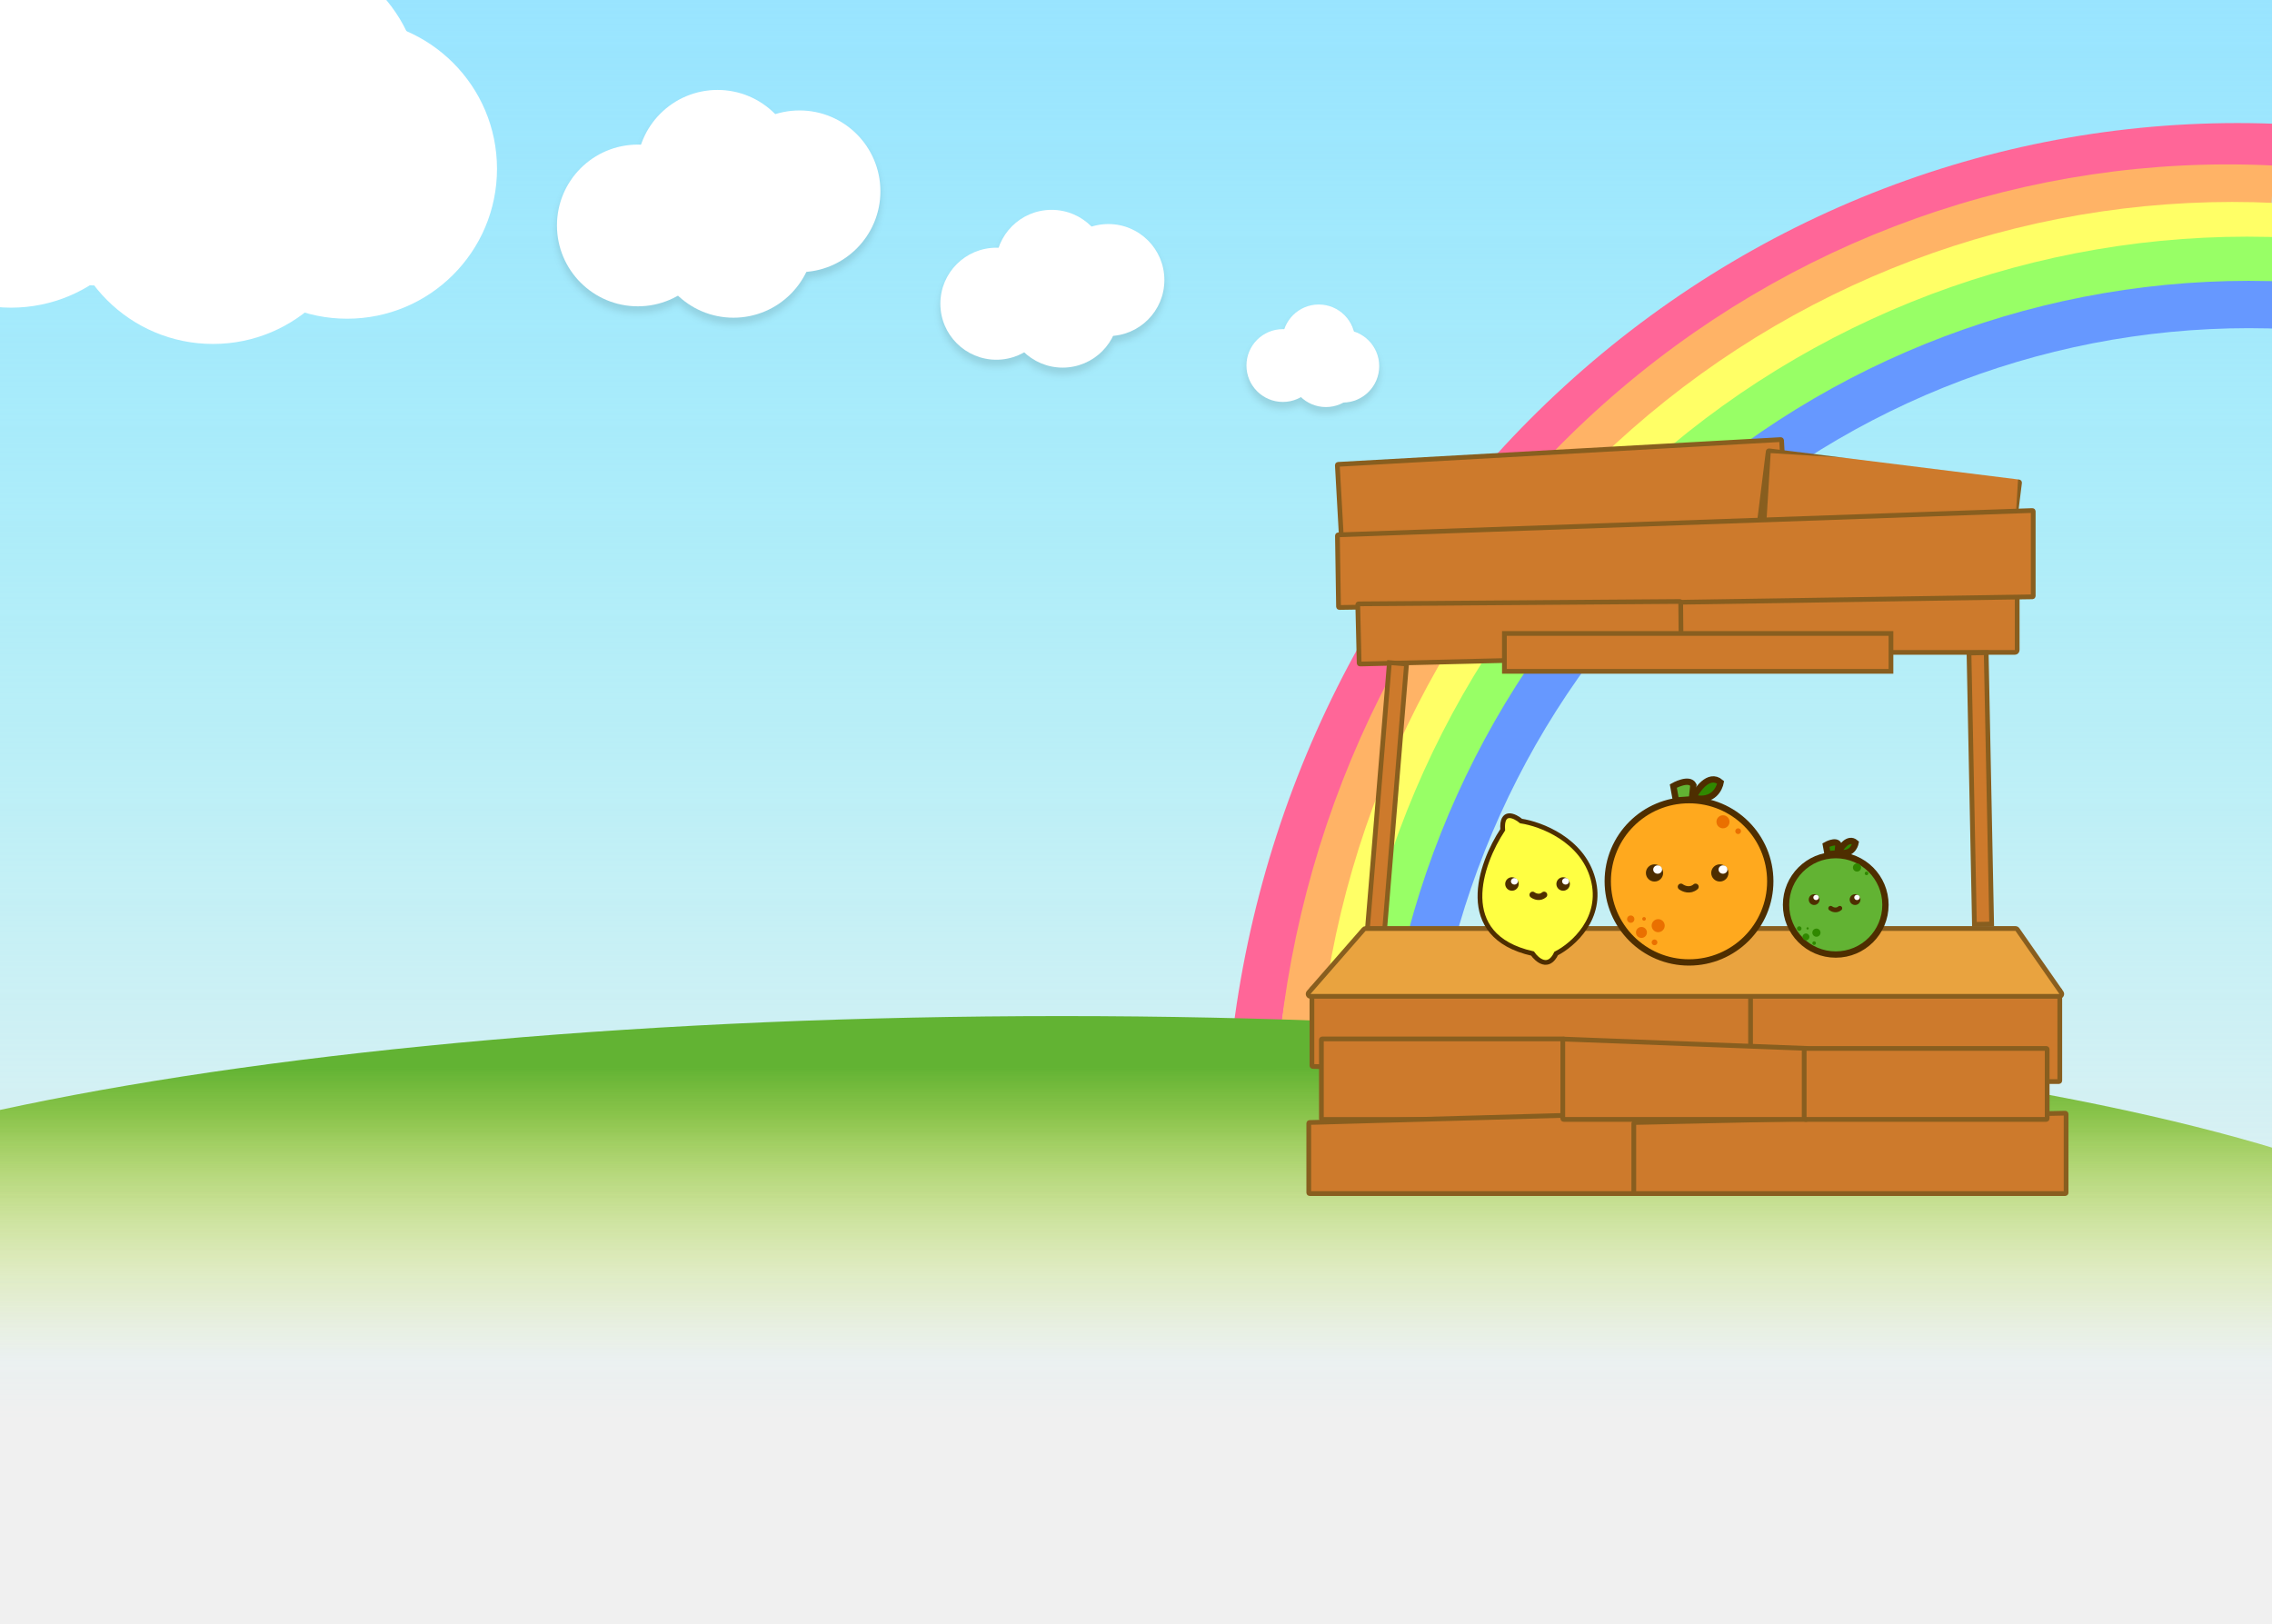
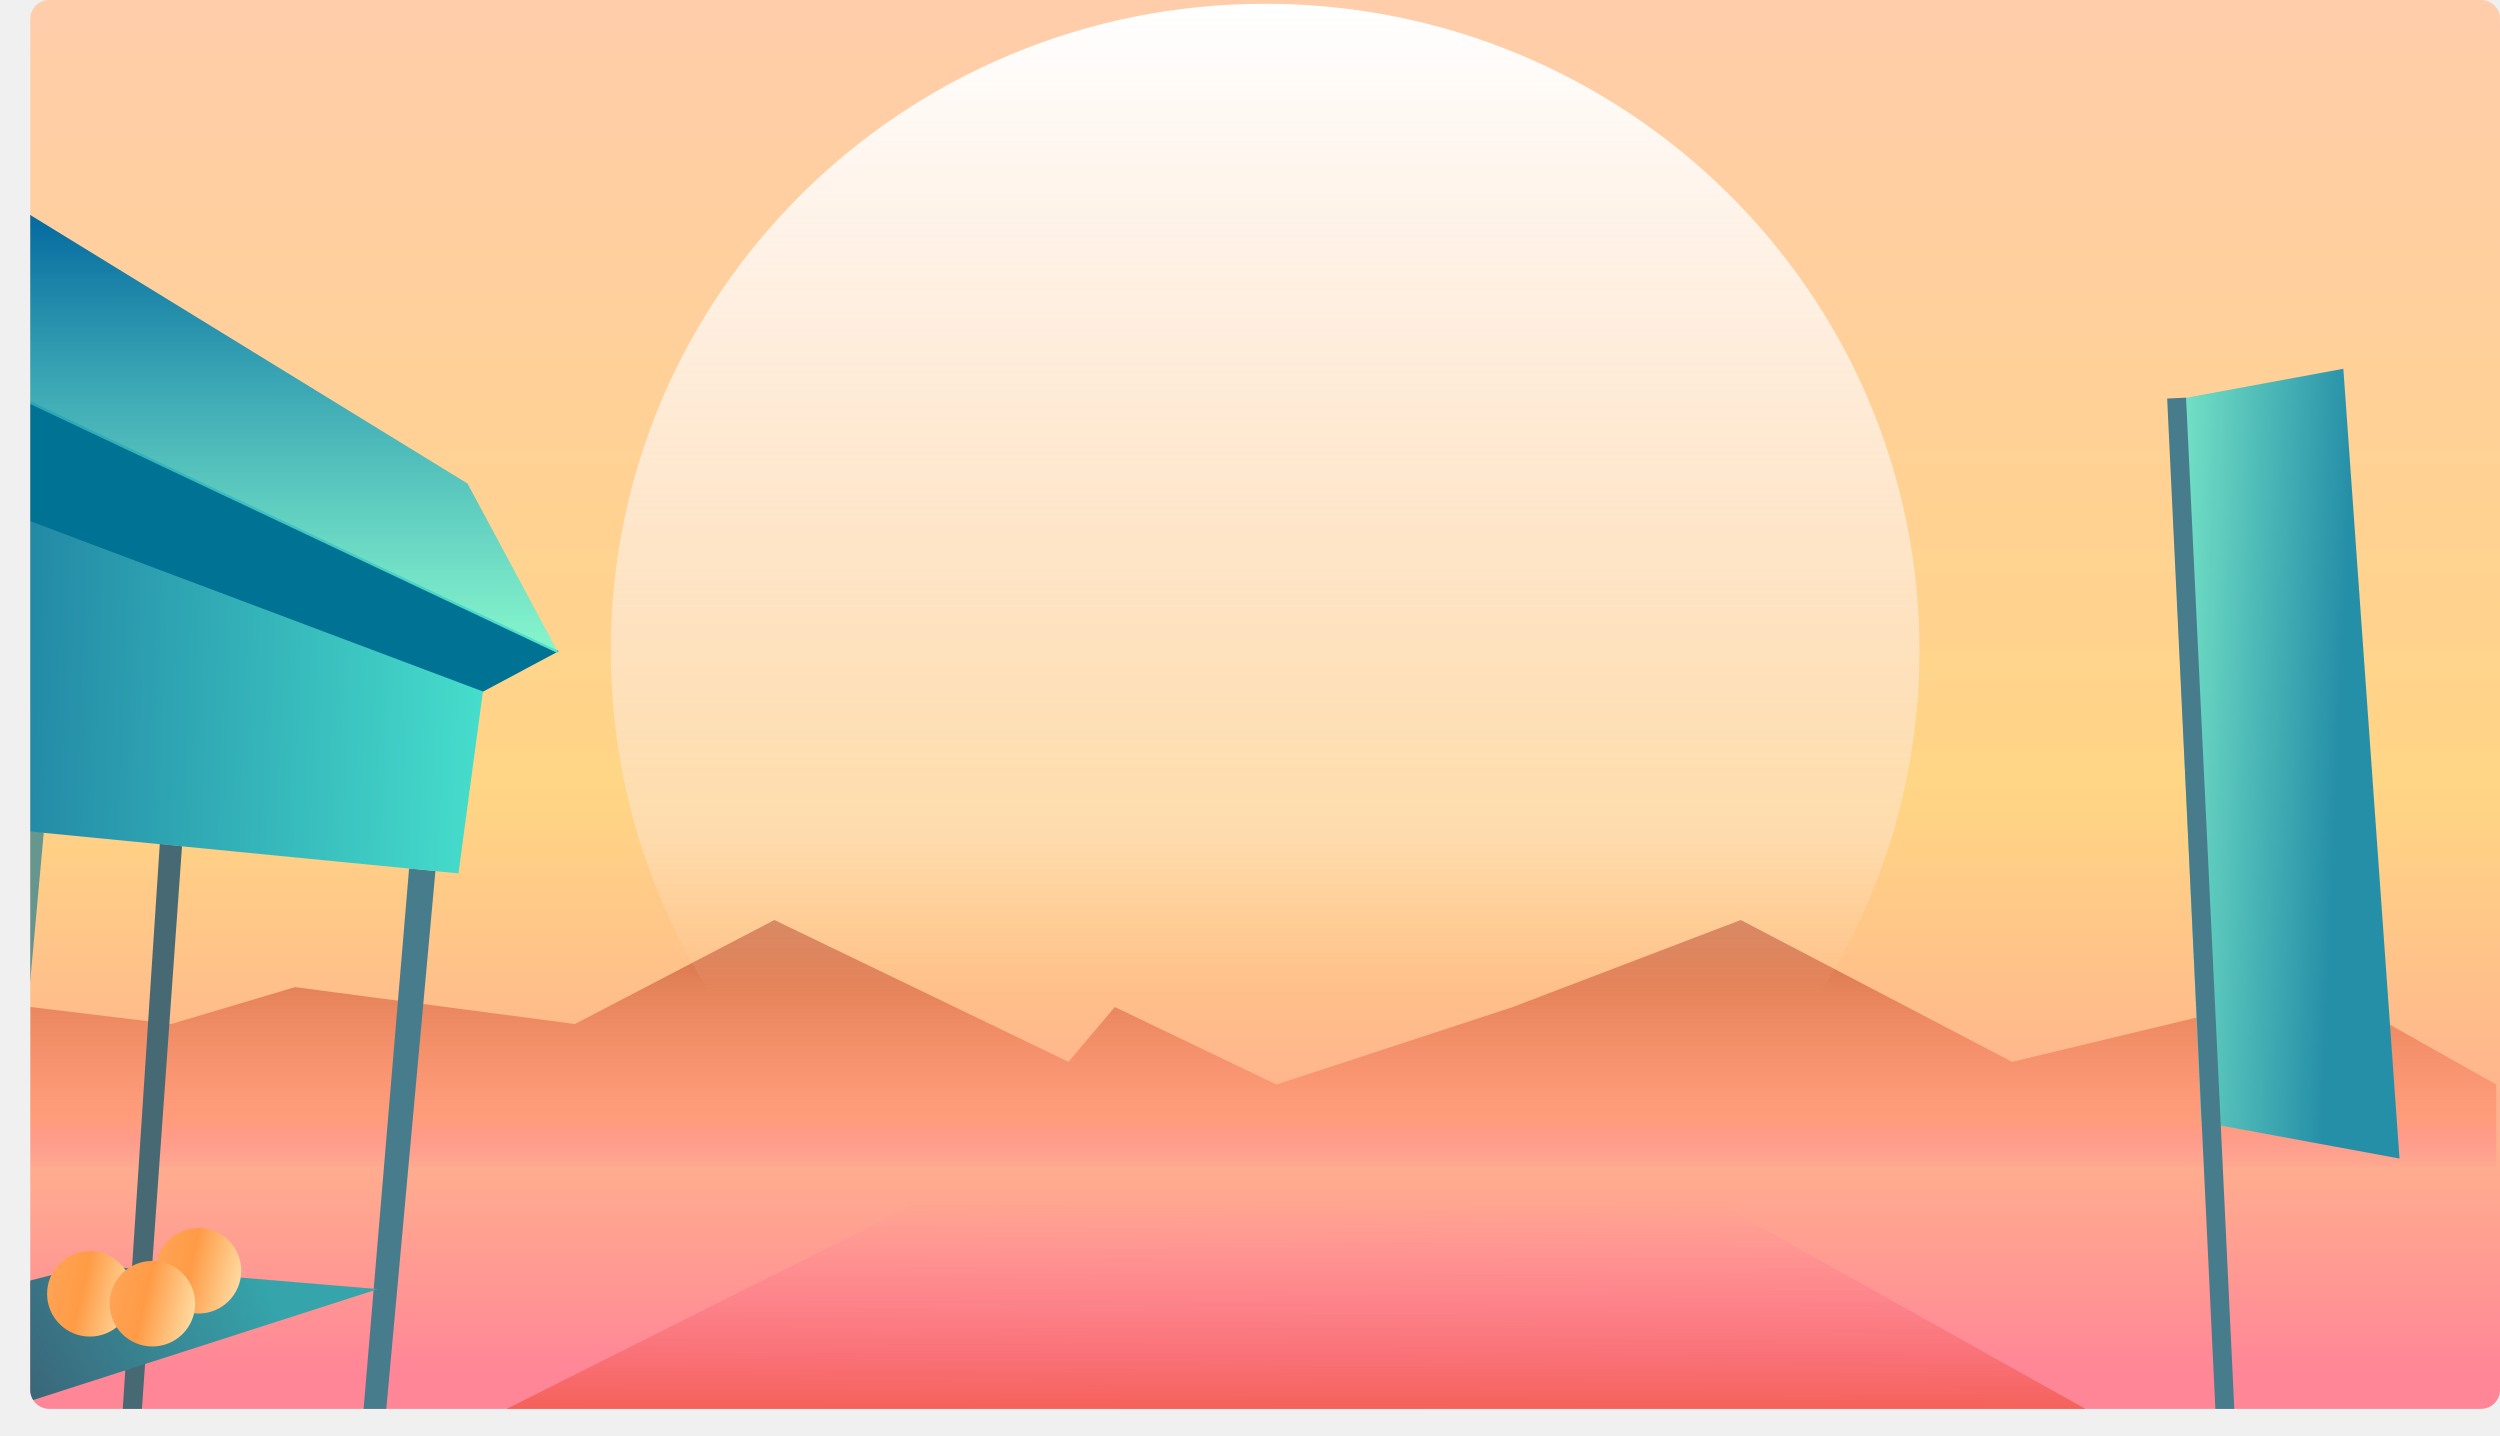
- <svg xmlns="http://www.w3.org/2000/svg" width="1440" height="1029" viewBox="0 0 1440 1029" fill="none">
-   <rect width="1440" height="900" fill="url(#paint0_linear)" />
-   <circle cx="7" cy="100" r="95" fill="white" />
-   <circle cx="56" cy="61" r="95" fill="white" />
-   <circle cx="135" cy="123" r="95" fill="white" />
-   <circle cx="172" cy="61" r="95" fill="white" />
-   <circle cx="220" cy="107" r="95" fill="white" />
-   <circle cx="63" cy="86" r="95" fill="white" />
-   <g filter="url(#filter0_d)">
-     <circle cx="631.5" cy="192.5" r="35.5" fill="white" />
-     <circle cx="666.5" cy="168.5" r="35.5" fill="white" />
-     <circle cx="673.5" cy="197.5" r="35.5" fill="white" />
-     <circle cx="702.5" cy="177.5" r="35.5" fill="white" />
-   </g>
-   <g filter="url(#filter1_d)">
-     <circle cx="813.075" cy="231.675" r="23.075" fill="white" />
-     <circle cx="835.825" cy="216.075" r="23.075" fill="white" />
-     <circle cx="840.375" cy="234.925" r="23.075" fill="white" />
-     <circle cx="851.075" cy="232.075" r="23.075" fill="white" />
-   </g>
-   <g filter="url(#filter2_d)">
-     <circle cx="404.25" cy="142.898" r="51.25" fill="white" />
-     <circle cx="454.778" cy="108.25" r="51.25" fill="white" />
-     <circle cx="464.884" cy="150.116" r="51.25" fill="white" />
-     <circle cx="506.75" cy="121.243" r="51.25" fill="white" />
-   </g>
-   <path d="M1448 93.735C1287.08 85.826 1129.39 141.968 1007.62 250.515C885.847 359.062 809.352 511.683 794 676.719" stroke="#FF6698" stroke-width="30" />
-   <path d="M1440.2 119.898C1288.87 112.453 1140.56 165.302 1026.04 267.481C911.525 369.661 839.587 513.329 825.149 668.684" stroke="#FFB366" stroke-width="30" />
-   <path d="M1442 143.655C1296.59 136.609 1154.08 186.623 1044.04 283.321C934 380.019 864.874 515.979 851 663" stroke="#FFFF66" stroke-width="30" />
-   <path d="M1451 165.644C1307.55 158.72 1166.98 207.868 1058.43 302.892C949.876 397.916 881.686 531.524 868 676" stroke="#98FF66" stroke-width="30" />
-   <path d="M1451 193.618C1313.21 186.966 1178.18 234.19 1073.91 325.495C969.646 416.8 904.146 545.179 891 684" stroke="#6698FF" stroke-width="30" />
-   <mask id="mask0" mask-type="alpha" maskUnits="userSpaceOnUse" x="-258" y="644" width="1862" height="385">
-     <ellipse cx="673" cy="836.5" rx="931" ry="192.5" fill="url(#paint1_linear)" />
+ <svg xmlns="http://www.w3.org/2000/svg" width="1322" height="759" viewBox="0 0 1322 759" fill="none">
+   <rect x="16" width="1306" height="745" rx="10" fill="url(#paint0_linear)" />
+   <mask id="mask0" mask-type="alpha" maskUnits="userSpaceOnUse" x="16" y="0" width="1306" height="745">
+     <rect x="16" width="1306" height="745" rx="10" fill="url(#paint1_linear)" />
  </mask>
  <g mask="url(#mask0)">
-     <rect x="-302.826" y="639.43" width="1788.44" height="222.774" fill="url(#paint2_linear)" />
+     <path d="M487.109 635H906.148L1126 758L242 758L487.109 635Z" fill="url(#paint2_linear)" />
+     <path d="M1320 618H16V532.5L90.5 541.5L156 522L304 541.5L409.5 486.5L565 561.5L589.5 532.5L675 573.5L800 532.5L920.5 486.5L1064 561.5L1228.5 522L1320 573.5V618Z" fill="url(#paint3_linear)" />
+     <ellipse cx="669" cy="344" rx="346" ry="342" fill="url(#paint4_linear)" />
+     <path d="M202.996 759L230.252 460.59L216.329 459.234L191.095 759H202.996Z" fill="#467C8B" />
+     <path d="M74.103 758.13L96.249 447.487L84.502 446.182L64.053 758.13H74.103Z" fill="#466973" />
+     <path d="M-4.099 738.552L23.157 440.142L9.234 438.786L-16 738.552H-4.099Z" fill="#007293" fill-opacity="0.6" />
+     <path d="M255.486 364.823L10.975 273.458V439.221L242.434 461.845L255.486 364.823Z" fill="url(#paint5_linear)" />
+     <path d="M295.513 344.317L255.486 365.693L11.41 273.893V209.937L295.513 344.317Z" fill="#007293" />
+     <path d="M295.513 345.68L247.227 255.706L8.364 109V210.054L295.513 345.68Z" fill="url(#paint6_linear)" />
+     <path d="M12.28 678.076L47.956 668.94L199.797 681.68L12.28 742.032V678.076Z" fill="url(#paint7_linear)" />
+     <circle cx="47.521" cy="684.167" r="22.624" fill="url(#paint8_linear)" />
+     <circle cx="104.95" cy="671.985" r="22.624" fill="url(#paint9_linear)" />
+     <circle cx="80.586" cy="689.388" r="22.624" fill="url(#paint10_linear)" />
+     <path d="M1146.45 212.102L1239.16 195L1268.86 612.637L1216.43 602.961L1164 593.285L1146.45 212.102Z" fill="url(#paint11_linear)" />
+     <line x1="1150.99" y1="210.513" x2="1177.1" y2="757.762" stroke="#467C8B" stroke-width="10" />
  </g>
-   <path d="M847.609 294.837C847.594 294.561 847.805 294.325 848.081 294.31L1050.08 283.006L1128.64 278.609C1128.92 278.594 1129.15 278.805 1129.17 279.081L1132.1 331.526C1132.12 331.802 1131.91 332.038 1131.63 332.054L851.071 347.754C850.796 347.769 850.56 347.558 850.544 347.282L847.609 294.837Z" fill="#CD7A2C" stroke="#885E1F" stroke-width="3" />
-   <mask id="path-28-inside-1" fill="white">
-     <rect x="1119.45" y="284" width="163.53" height="48.125" rx="2" transform="rotate(3.5472 1119.45 284)" />
-   </mask>
-   <rect x="1119.45" y="284" width="163.53" height="48.125" rx="2" transform="rotate(3.5472 1119.45 284)" fill="#CD7A2C" stroke="#885E1F" stroke-width="6" mask="url(#path-28-inside-1)" />
-   <rect x="1062.5" y="376.5" width="216" height="37" rx="1.5" fill="#CD7A2C" stroke="#885E1F" stroke-width="3" />
-   <path d="M847.664 339.501C847.66 339.229 847.875 339.003 848.147 338.994L1288.15 323.572C1288.44 323.562 1288.67 323.788 1288.67 324.071L1288.67 377.769C1288.67 378.042 1288.45 378.264 1288.18 378.269L848.865 385.027C848.589 385.031 848.361 384.811 848.357 384.535L847.664 339.501Z" fill="#CD7A2C" stroke="#885E1F" stroke-width="3" />
-   <path d="M860.549 383.249C860.542 382.969 860.765 382.739 861.045 382.737L1064.72 381.234C1065 381.232 1065.22 381.453 1065.23 381.729L1065.56 415.456C1065.56 415.729 1065.35 415.954 1065.07 415.961L861.954 420.851C861.678 420.858 861.449 420.64 861.442 420.364L860.549 383.249Z" fill="#CD7A2C" stroke="#885E1F" stroke-width="3" />
-   <rect x="880.606" y="419.969" width="10.912" height="172" transform="rotate(4.71698 880.606 419.969)" fill="#CD7A2C" stroke="#885E1F" stroke-width="3" />
-   <rect x="1247.95" y="413.902" width="10.912" height="172" transform="rotate(-1.14862 1247.95 413.902)" fill="#CD7A2C" stroke="#885E1F" stroke-width="3" />
-   <path d="M831.5 627C831.5 626.724 831.724 626.5 832 626.5H1114C1114.28 626.5 1114.5 626.724 1114.5 627V682.946C1114.5 683.227 1114.27 683.453 1113.99 683.446L831.987 675.916C831.716 675.909 831.5 675.687 831.5 675.416V627Z" fill="#CD7A2C" stroke="#885E1F" stroke-width="3" />
-   <path d="M1109.5 628C1109.5 627.724 1109.72 627.5 1110 627.5H1305C1305.28 627.5 1305.5 627.724 1305.5 628V685C1305.5 685.276 1305.28 685.5 1305 685.5H1110C1109.72 685.5 1109.5 685.276 1109.5 685V628Z" fill="#CD7A2C" stroke="#885E1F" stroke-width="3" />
-   <mask id="path-36-inside-2" fill="white">
-     <rect x="836" y="657" width="157" height="54" rx="2" />
-   </mask>
-   <rect x="836" y="657" width="157" height="54" rx="2" fill="#CD7A2C" stroke="#885E1F" stroke-width="6" mask="url(#path-36-inside-2)" />
-   <path d="M829.5 711.945C829.5 711.674 829.715 711.453 829.986 711.445L1040.99 705.557C1041.27 705.549 1041.5 705.775 1041.5 706.057V756C1041.5 756.276 1041.28 756.5 1041 756.5H830C829.724 756.5 829.5 756.276 829.5 756V711.945Z" fill="#CD7A2C" stroke="#885E1F" stroke-width="3" />
-   <path d="M1035.5 711.957C1035.5 711.685 1035.72 711.463 1035.99 711.457L1308.99 705.544C1309.27 705.538 1309.5 705.763 1309.5 706.044V756C1309.5 756.276 1309.28 756.5 1309 756.5H1036C1035.72 756.5 1035.5 756.276 1035.5 756V711.957Z" fill="#CD7A2C" stroke="#885E1F" stroke-width="3" />
-   <path d="M990.5 659.078C990.5 658.795 990.736 658.568 991.019 658.579L1145.02 664.486C1145.29 664.497 1145.5 664.717 1145.5 664.986V709C1145.5 709.276 1145.28 709.5 1145 709.5H991C990.724 709.5 990.5 709.276 990.5 709V659.078Z" fill="#CD7A2C" stroke="#885E1F" stroke-width="3" />
-   <path d="M1143.5 665C1143.5 664.724 1143.72 664.5 1144 664.5H1297C1297.28 664.5 1297.5 664.724 1297.5 665V709C1297.5 709.276 1297.28 709.5 1297 709.5H1144C1143.72 709.5 1143.5 709.276 1143.5 709V665Z" fill="#CD7A2C" stroke="#885E1F" stroke-width="3" />
-   <rect x="953.5" y="401.5" width="245" height="24" fill="#CD7A2C" stroke="#885E1F" stroke-width="3" />
-   <path d="M864.393 589.014C864.678 588.687 865.09 588.5 865.523 588.5H1277.41C1277.9 588.5 1278.36 588.74 1278.64 589.143L1306.49 629.143C1307.18 630.137 1306.47 631.5 1305.26 631.5H830.602C829.314 631.5 828.625 629.984 829.472 629.014L864.393 589.014Z" fill="#E9A33F" stroke="#885E1F" stroke-width="3" />
-   <path d="M1122 558.572C1122 586.973 1098.95 610 1070.5 610C1042.05 610 1019 586.973 1019 558.572C1019 530.172 1042.05 507.145 1070.5 507.145C1098.95 507.145 1122 530.172 1122 558.572Z" fill="#FFA91E" stroke="#4E2E00" stroke-width="4" />
-   <ellipse cx="1048.64" cy="553.279" rx="5.466" ry="5.459" fill="#4E2E00" />
-   <ellipse cx="1050.62" cy="551.129" rx="2.816" ry="2.647" fill="#FEFEFE" />
-   <ellipse cx="1090.04" cy="553.279" rx="5.466" ry="5.459" fill="#4E2E00" />
-   <ellipse cx="1092.03" cy="551.129" rx="2.816" ry="2.647" fill="#FEFEFE" />
-   <path d="M1065.37 562.046C1067.01 563.294 1071.16 565.042 1074.64 562.046" stroke="#4E2E00" stroke-width="4" stroke-linecap="round" stroke-linejoin="bevel" />
-   <ellipse cx="1033.56" cy="582.557" rx="2.319" ry="2.316" fill="#EA7000" />
-   <ellipse cx="1042.01" cy="582.392" rx="1.159" ry="1.158" fill="#EA7000" />
-   <ellipse cx="1040.35" cy="590.993" rx="3.478" ry="3.474" fill="#EA7000" />
-   <ellipse cx="1050.96" cy="586.692" rx="4.141" ry="4.135" fill="#EA7000" />
-   <ellipse cx="1092.03" cy="520.859" rx="4.141" ry="4.135" fill="#EA7000" />
-   <ellipse cx="1048.64" cy="597.278" rx="1.822" ry="1.82" fill="#EA7000" />
-   <ellipse cx="1101.64" cy="526.814" rx="1.822" ry="1.82" fill="#EA7000" />
-   <path d="M1060.55 498.199L1062.22 507.364L1072.3 506.622L1073.28 497.577C1070.67 492.47 1060.55 498.199 1060.55 498.199Z" fill="#62B333" stroke="#4E2E00" stroke-width="4" />
-   <path d="M1073.15 505.641C1075.14 501.285 1082.92 489.431 1090.54 495.882C1089.93 499.135 1086.4 508.784 1073.15 505.641Z" fill="#308800" stroke="#4E2E00" stroke-width="4" />
-   <path d="M1195 573.495C1195 590.895 1180.9 605 1163.5 605C1146.1 605 1132 590.895 1132 573.495C1132 556.094 1146.1 541.989 1163.5 541.989C1180.9 541.989 1195 556.094 1195 573.495Z" fill="#62B333" stroke="#4E2E00" stroke-width="4" />
-   <ellipse cx="1149.81" cy="570.175" rx="3.423" ry="3.423" fill="#4E2E00" />
-   <ellipse cx="1151.05" cy="568.827" rx="1.763" ry="1.66" fill="#FEFEFE" />
-   <ellipse cx="1175.74" cy="570.175" rx="3.423" ry="3.423" fill="#4E2E00" />
-   <ellipse cx="1176.98" cy="568.827" rx="1.763" ry="1.66" fill="#FEFEFE" />
-   <path d="M1160.28 575.673C1161.31 576.456 1163.91 577.552 1166.09 575.673" stroke="#4E2E00" stroke-width="3" stroke-linecap="round" stroke-linejoin="bevel" />
-   <ellipse cx="1140.37" cy="588.536" rx="1.452" ry="1.452" fill="#308800" />
-   <ellipse cx="1145.66" cy="588.432" rx="0.726" ry="0.726" fill="#308800" />
-   <ellipse cx="1144.62" cy="593.826" rx="2.178" ry="2.178" fill="#308800" />
-   <ellipse cx="1151.26" cy="591.129" rx="2.593" ry="2.593" fill="#308800" />
-   <ellipse cx="1176.98" cy="549.844" rx="2.593" ry="2.593" fill="#308800" />
-   <ellipse cx="1149.81" cy="597.768" rx="1.141" ry="1.141" fill="#308800" />
-   <ellipse cx="1183" cy="553.578" rx="1.141" ry="1.141" fill="#308800" />
-   <path d="M1157.27 535.633L1158.32 541.381L1164.63 540.915L1165.24 535.243C1163.6 532.04 1157.27 535.633 1157.27 535.633Z" fill="#308800" stroke="#4E2E00" stroke-width="4" />
-   <path d="M1165.16 540.3C1166.4 537.569 1171.28 530.135 1176.05 534.18C1175.67 536.22 1173.46 542.271 1165.16 540.3Z" fill="#308800" stroke="#4E2E00" stroke-width="4" />
-   <path d="M952.414 525.955C951.525 513.056 959.822 516.874 964.081 520.395C976.489 522.249 1002.97 532.183 1009.64 557.091C1016.31 582 996.861 598.977 986.305 604.351C981.416 614.582 974.267 608.614 971.304 604.351C921.968 593.231 938.154 547.454 952.414 525.955Z" fill="#FFFF42" stroke="#4E2E00" stroke-width="3" />
-   <ellipse cx="958.282" cy="560.276" rx="4.282" ry="4.276" fill="#4E2E00" />
-   <ellipse cx="959.839" cy="558.591" rx="2.206" ry="2.073" fill="#FEFEFE" />
-   <ellipse cx="990.718" cy="560.276" rx="4.282" ry="4.276" fill="#4E2E00" />
-   <ellipse cx="992.275" cy="558.591" rx="2.206" ry="2.073" fill="#FEFEFE" />
-   <path d="M971.386 567.143C972.673 568.121 975.927 569.49 978.652 567.143" stroke="#4E2E00" stroke-width="4" stroke-linecap="round" stroke-linejoin="bevel" />
  <defs>
-     <filter id="filter0_d" x="592" y="133" width="150" height="108" filterUnits="userSpaceOnUse" color-interpolation-filters="sRGB">
-       <feFlood flood-opacity="0" result="BackgroundImageFix" />
-       <feColorMatrix in="SourceAlpha" type="matrix" values="0 0 0 0 0 0 0 0 0 0 0 0 0 0 0 0 0 0 127 0" />
-       <feOffset dy="4" />
-       <feGaussianBlur stdDeviation="2" />
-       <feColorMatrix type="matrix" values="0 0 0 0 0 0 0 0 0 0 0 0 0 0 0 0 0 0 0.1 0" />
-       <feBlend mode="normal" in2="BackgroundImageFix" result="effect1_dropShadow" />
-       <feBlend mode="normal" in="SourceGraphic" in2="effect1_dropShadow" result="shape" />
-     </filter>
-     <filter id="filter1_d" x="786" y="193" width="92.15" height="73" filterUnits="userSpaceOnUse" color-interpolation-filters="sRGB">
-       <feFlood flood-opacity="0" result="BackgroundImageFix" />
-       <feColorMatrix in="SourceAlpha" type="matrix" values="0 0 0 0 0 0 0 0 0 0 0 0 0 0 0 0 0 0 127 0" />
-       <feOffset dy="4" />
-       <feGaussianBlur stdDeviation="2" />
-       <feColorMatrix type="matrix" values="0 0 0 0 0 0 0 0 0 0 0 0 0 0 0 0 0 0 0.1 0" />
-       <feBlend mode="normal" in2="BackgroundImageFix" result="effect1_dropShadow" />
-       <feBlend mode="normal" in="SourceGraphic" in2="effect1_dropShadow" result="shape" />
-     </filter>
-     <filter id="filter2_d" x="349" y="57" width="213" height="152.366" filterUnits="userSpaceOnUse" color-interpolation-filters="sRGB">
-       <feFlood flood-opacity="0" result="BackgroundImageFix" />
-       <feColorMatrix in="SourceAlpha" type="matrix" values="0 0 0 0 0 0 0 0 0 0 0 0 0 0 0 0 0 0 127 0" />
-       <feOffset dy="4" />
-       <feGaussianBlur stdDeviation="2" />
-       <feColorMatrix type="matrix" values="0 0 0 0 0 0 0 0 0 0 0 0 0 0 0 0 0 0 0.1 0" />
-       <feBlend mode="normal" in2="BackgroundImageFix" result="effect1_dropShadow" />
-       <feBlend mode="normal" in="SourceGraphic" in2="effect1_dropShadow" result="shape" />
-     </filter>
-     <linearGradient id="paint0_linear" x1="720" y1="0" x2="720" y2="900" gradientUnits="userSpaceOnUse">
-       <stop stop-color="#99E4FF" />
-       <stop offset="1" stop-color="#67F6FF" stop-opacity="0" />
+     <linearGradient id="paint0_linear" x1="669" y1="0" x2="669" y2="745" gradientUnits="userSpaceOnUse">
+       <stop stop-color="#FFCDAA" />
+       <stop offset="0.568" stop-color="#FFD585" />
+       <stop offset="0.839" stop-color="#FFAA8F" />
+       <stop offset="0.974" stop-color="#FF8697" />
    </linearGradient>
-     <linearGradient id="paint1_linear" x1="673" y1="644" x2="673" y2="1029" gradientUnits="userSpaceOnUse">
-       <stop offset="0.167" stop-color="#62B333" />
-       <stop offset="1" stop-color="#FFE600" stop-opacity="0" />
+     <linearGradient id="paint1_linear" x1="669" y1="0" x2="669" y2="745" gradientUnits="userSpaceOnUse">
+       <stop stop-color="#FFC899" />
+       <stop offset="0.568" stop-color="#FFD585" />
+       <stop offset="0.839" stop-color="#FFAA8F" />
+       <stop offset="0.974" stop-color="#FF8697" />
    </linearGradient>
-     <linearGradient id="paint2_linear" x1="591.394" y1="639.43" x2="591.394" y2="862.205" gradientUnits="userSpaceOnUse">
-       <stop offset="0.167" stop-color="#62B333" />
-       <stop offset="1" stop-color="#FFE600" stop-opacity="0" />
+     <linearGradient id="paint2_linear" x1="684.56" y1="635" x2="684.417" y2="758" gradientUnits="userSpaceOnUse">
+       <stop stop-color="#FF7FA3" stop-opacity="0" />
+       <stop offset="1" stop-color="#F25949" />
+     </linearGradient>
+     <linearGradient id="paint3_linear" x1="668" y1="486.5" x2="668" y2="618" gradientUnits="userSpaceOnUse">
+       <stop stop-color="#CC6D44" />
+       <stop offset="0.807" stop-color="#FF7C60" stop-opacity="0.385" />
+       <stop offset="1" stop-color="#FE31AC" stop-opacity="0" />
+     </linearGradient>
+     <linearGradient id="paint4_linear" x1="669" y1="2" x2="669" y2="622.5" gradientUnits="userSpaceOnUse">
+       <stop stop-color="white" />
+       <stop offset="0.714" stop-color="#FDE4D0" stop-opacity="0.516" />
+       <stop offset="0.844" stop-color="#FFD7B5" stop-opacity="0" />
+     </linearGradient>
+     <linearGradient id="paint5_linear" x1="255.486" y1="426.169" x2="10.975" y2="416.597" gradientUnits="userSpaceOnUse">
+       <stop stop-color="#46DECC" />
+       <stop offset="1" stop-color="#2389A6" />
+     </linearGradient>
+     <linearGradient id="paint6_linear" x1="151.938" y1="109" x2="151.938" y2="345.68" gradientUnits="userSpaceOnUse">
+       <stop stop-color="#01669E" />
+       <stop offset="1" stop-color="#69FFDB" stop-opacity="0.8" />
+     </linearGradient>
+     <linearGradient id="paint7_linear" x1="134.535" y1="669.375" x2="17.501" y2="731.155" gradientUnits="userSpaceOnUse">
+       <stop stop-color="#35A4AB" />
+       <stop offset="1" stop-color="#3A687B" />
+     </linearGradient>
+     <linearGradient id="paint8_linear" x1="24.897" y1="661.544" x2="72.668" y2="672.555" gradientUnits="userSpaceOnUse">
+       <stop stop-color="#FFA558" />
+       <stop offset="0.464" stop-color="#FF9B46" />
+       <stop offset="1" stop-color="#FFD89D" />
+     </linearGradient>
+     <linearGradient id="paint9_linear" x1="82.327" y1="649.361" x2="130.098" y2="660.372" gradientUnits="userSpaceOnUse">
+       <stop stop-color="#FFA558" />
+       <stop offset="0.464" stop-color="#FF9B46" />
+       <stop offset="1" stop-color="#FFD89D" />
+     </linearGradient>
+     <linearGradient id="paint10_linear" x1="57.962" y1="666.764" x2="105.734" y2="677.775" gradientUnits="userSpaceOnUse">
+       <stop stop-color="#FFA558" />
+       <stop offset="0.464" stop-color="#FF9B46" />
+       <stop offset="1" stop-color="#FFD89D" />
+     </linearGradient>
+     <linearGradient id="paint11_linear" x1="1237.81" y1="370.066" x2="1133.85" y2="365.565" gradientUnits="userSpaceOnUse">
+       <stop stop-color="#268FA8" />
+       <stop offset="1" stop-color="#7FEECA" />
    </linearGradient>
  </defs>
</svg>
